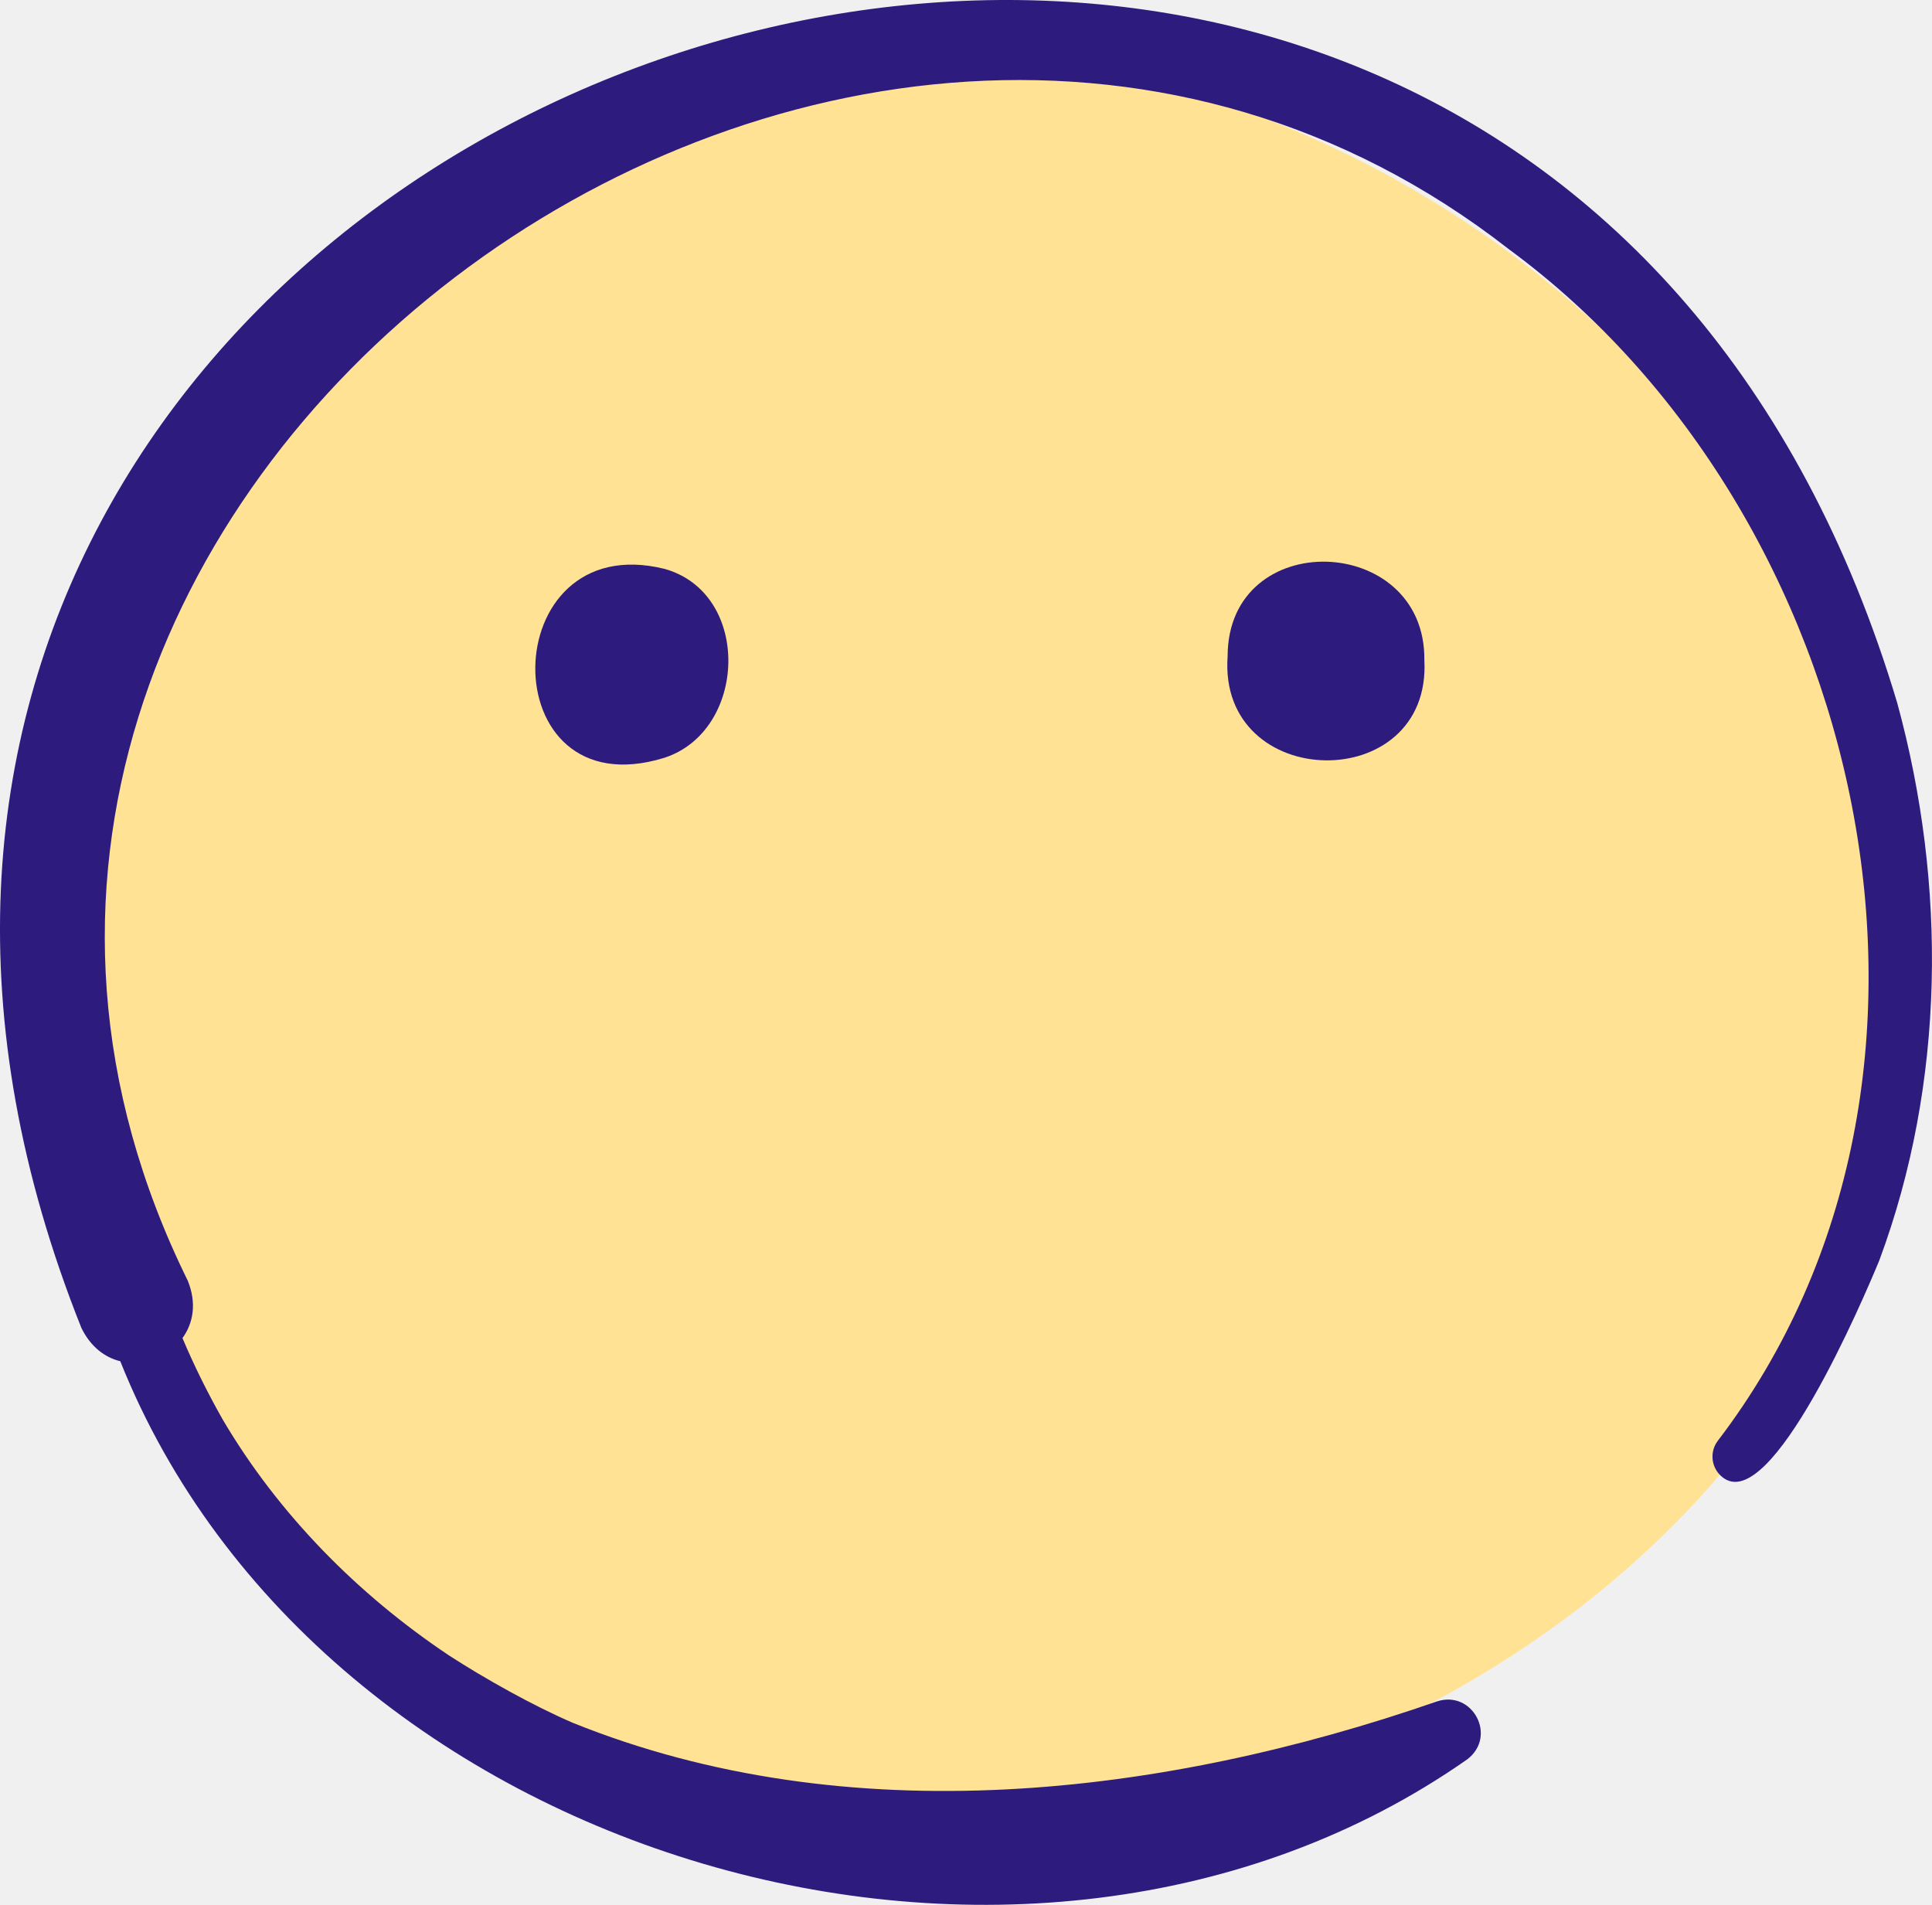
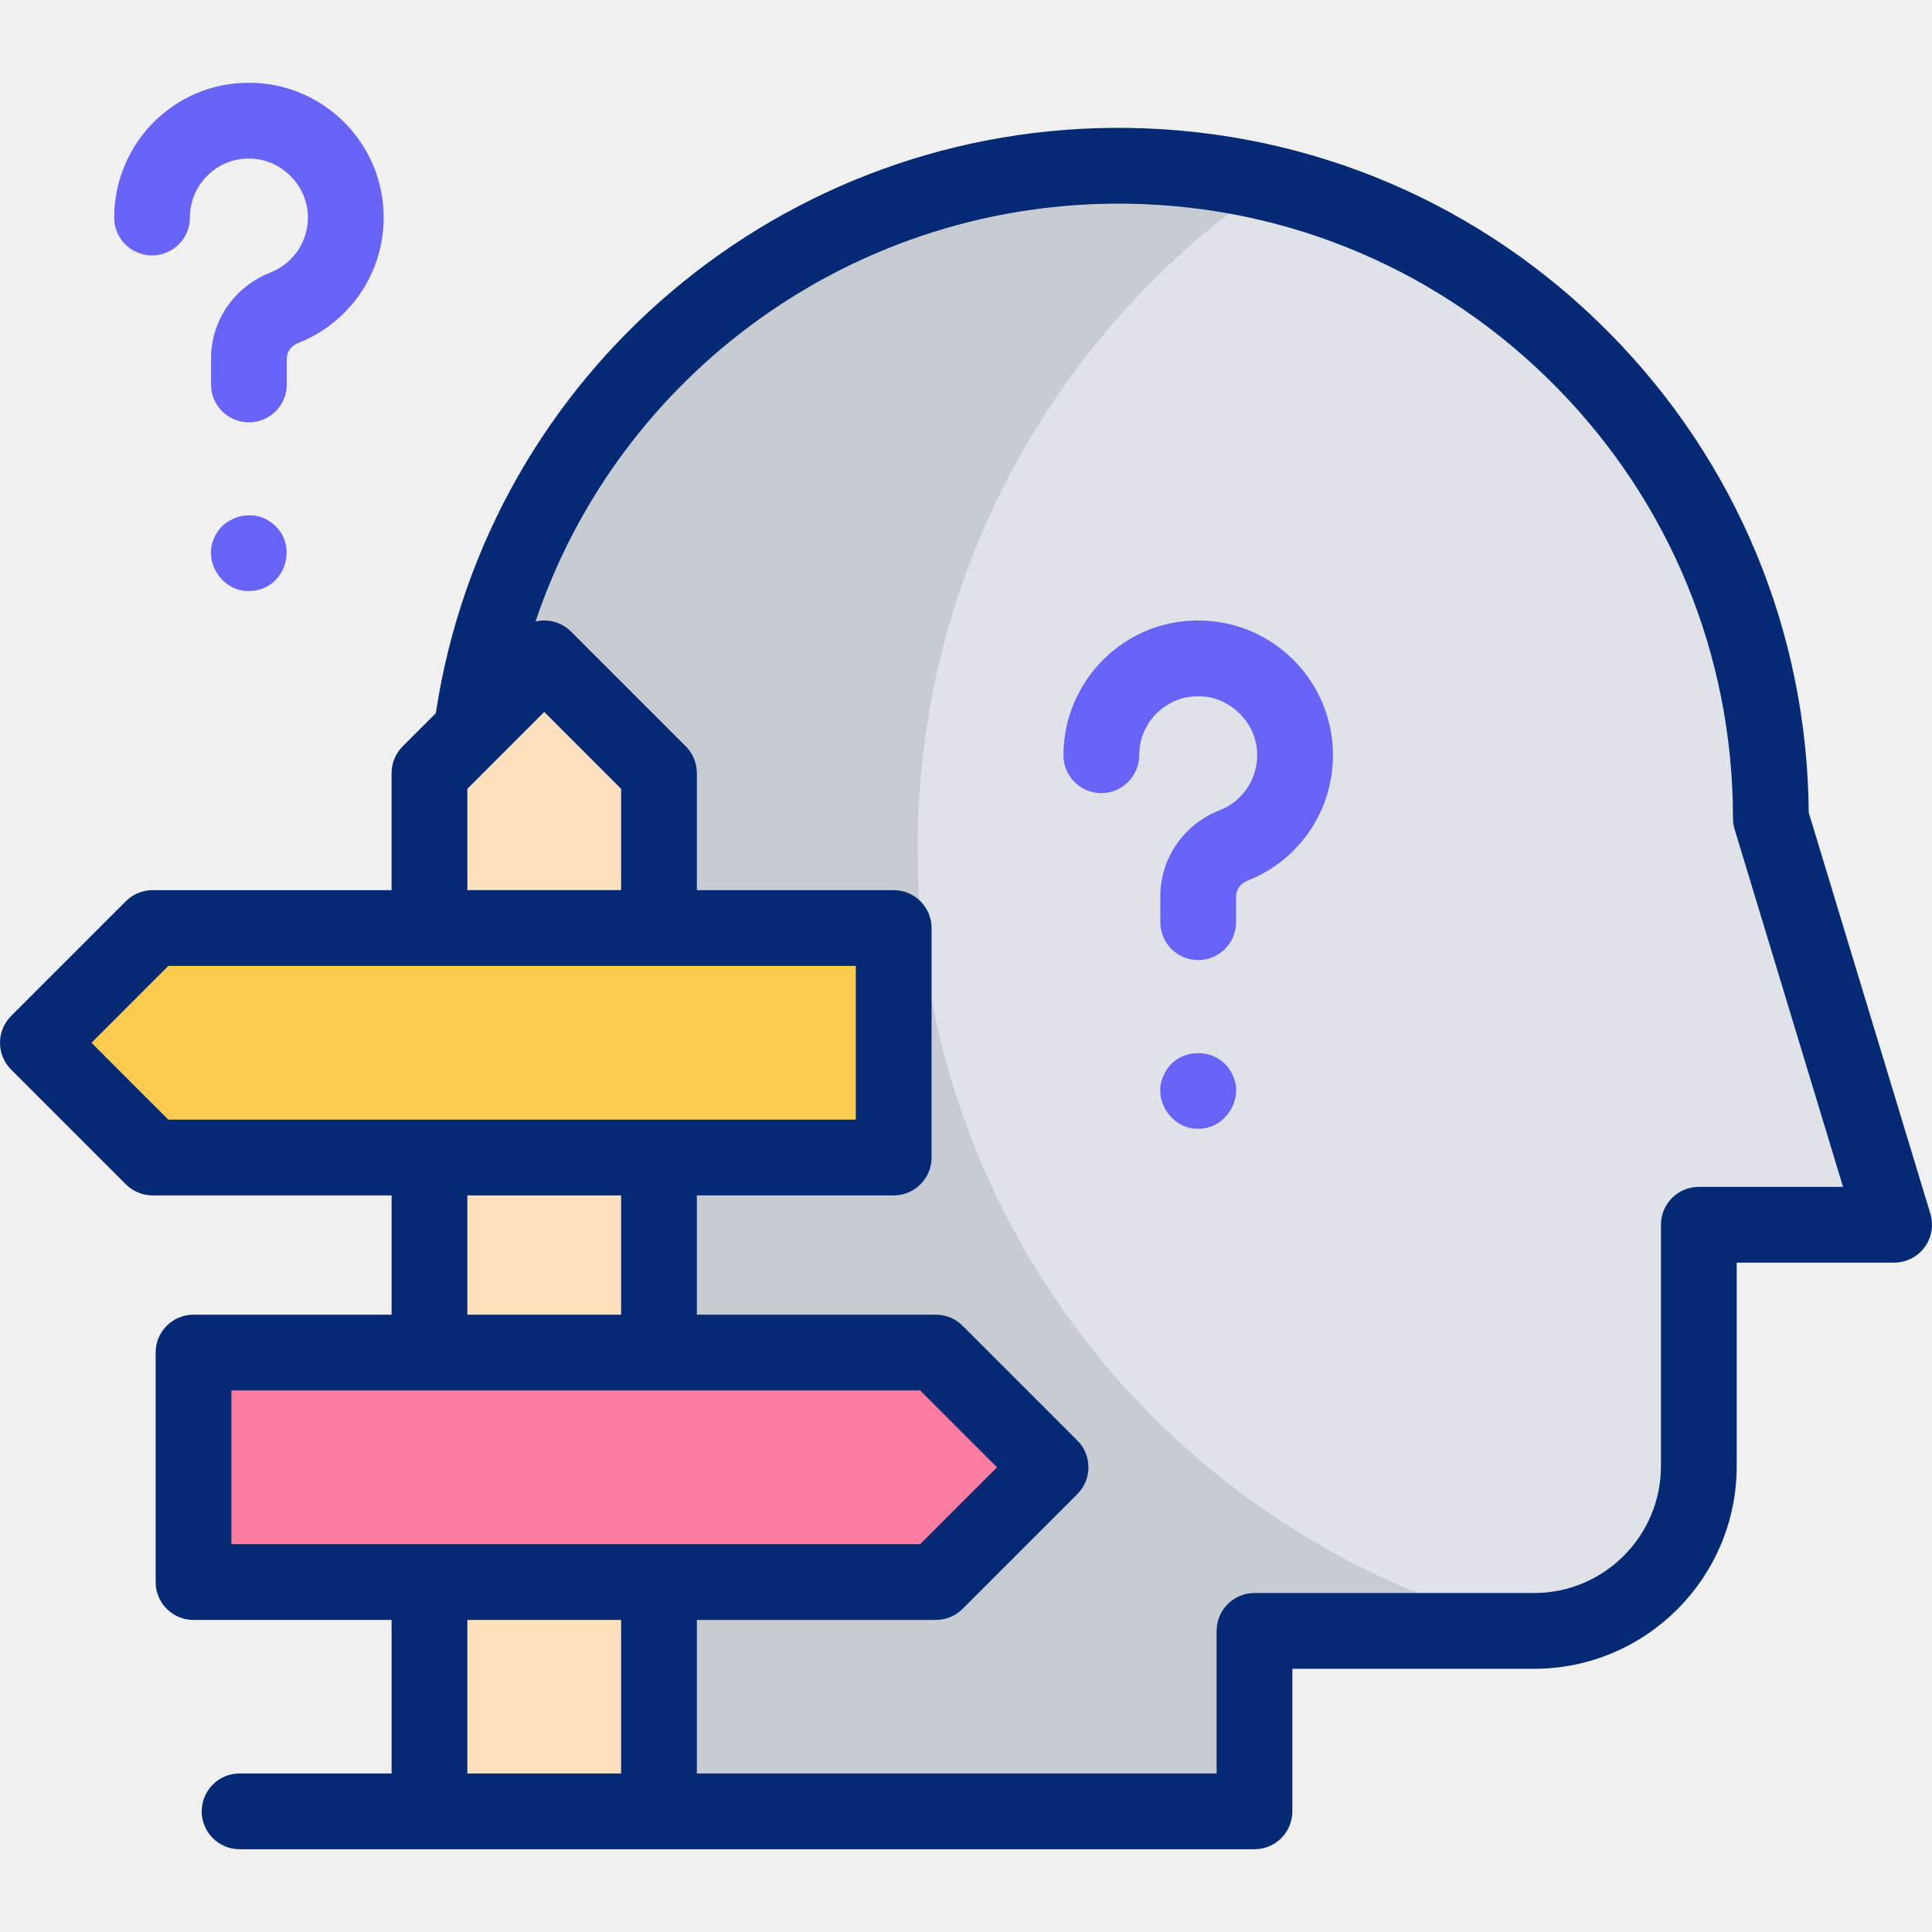
- <svg xmlns="http://www.w3.org/2000/svg" width="142" height="140" viewBox="0 0 142 140" fill="none">
-   <path d="M137.293 55.38C126.518 17.064 77.935 -8.758 41.606 10.522C18.996 28.231 -3.455 53.841 4.188 81.158C30.945 176.791 160.706 128.202 137.293 55.38Z" fill="#FFE293" style="fill:#FFE293;fill:color(display-p3 1 0.886 0.577);fill-opacity:1;" />
-   <path d="M48.812 55.701C54.934 53.729 55.266 43.61 48.844 41.811C36.309 38.717 36.056 59.622 48.812 55.701Z" fill="#2E1B7E" style="fill:#2E1B7E;fill:color(display-p3 0.18 0.106 0.494);fill-opacity:1;" />
-   <path d="M90.229 48.232C89.498 58.258 105.237 58.519 104.689 48.505C104.78 39.176 90.243 38.669 90.229 48.232Z" fill="#2E1B7E" style="fill:#2E1B7E;fill:color(display-p3 0.18 0.106 0.494);fill-opacity:1;" />
-   <path d="M139.447 51.673C110.816 -44.074 -30.525 6.118 5.982 97.599C6.669 99.003 7.719 99.772 8.84 100.047C23.515 136.788 75.389 152.032 107.835 129.311C110.072 127.619 108.232 124.185 105.612 125.051C85.421 132.054 62.333 134.774 42.106 126.624C39.186 125.368 35.663 123.394 32.987 121.661C26.292 117.184 20.469 111.286 16.374 104.34C15.272 102.397 14.277 100.399 13.412 98.346C14.195 97.268 14.479 95.79 13.798 94.121C-14.466 36.764 61.995 -19.84 110.901 18.317C137.224 37.678 146.731 79.079 126.266 105.882C125.623 106.714 125.768 107.916 126.6 108.57C130.164 111.445 136.991 95.393 138.132 92.622C142.977 79.586 143.096 65.029 139.447 51.673Z" fill="#2E1B7E" style="fill:#2E1B7E;fill:color(display-p3 0.18 0.106 0.494);fill-opacity:1;" />
+ <svg xmlns="http://www.w3.org/2000/svg" width="140" height="140" viewBox="0 0 140 140" fill="none">
+   <g clip-path="url(#clip0_3446_5617)">
+     <path d="M43.112 131.257L45.529 114.053C46.813 104.92 45.209 95.605 40.886 87.458C36.23 78.683 33.598 67.958 33.759 58.474C34.204 32.285 55.627 11.594 81.817 12.017C107.573 12.433 128.324 33.442 128.324 59.297L137.254 88.75H123.103V106.243C123.103 112.836 117.758 118.181 111.164 118.181H90.903V131.257H43.112Z" fill="#DFE2E6" style="fill:#DFE2E6;fill:color(display-p3 0.875 0.886 0.902);fill-opacity:1;" />
+     <path d="M66.488 61.502C66.488 41.456 76.617 23.776 92.035 13.299C88.748 12.516 85.329 12.074 81.817 12.017C55.627 11.594 34.204 32.285 33.759 58.474C33.598 67.957 36.23 78.682 40.886 87.458C45.209 95.605 46.813 104.92 45.529 114.053L43.112 131.257H90.903V118.181H111.164C111.204 118.181 111.242 118.179 111.282 118.178C85.6 112.109 66.488 89.038 66.488 61.502Z" fill="#C6CCD1" style="fill:#C6CCD1;fill:color(display-p3 0.776 0.8 0.82);fill-opacity:1;" />
+     <path d="M39.438 47.707L31.122 56.023V131.257H47.753V56.023L39.438 47.707Z" fill="#FDE0BE" style="fill:#FDE0BE;fill:color(display-p3 0.992 0.878 0.745);fill-opacity:1;" />
+     <path d="M76.129 106.327L67.814 114.643H14.023V98.012H67.814L76.129 106.327Z" fill="#FD7DA0" style="fill:#FD7DA0;fill:color(display-p3 0.992 0.49 0.627);fill-opacity:1;" />
+     <path d="M2.745 75.564L11.061 83.879H64.76V67.248H11.061L2.745 75.564Z" fill="#FDCB50" style="fill:#FDCB50;fill:color(display-p3 0.992 0.796 0.314);fill-opacity:1;" />
+     <path d="M139.882 87.954L131.068 58.885C130.963 45.817 125.865 33.511 116.685 24.191C107.42 14.784 95.052 9.485 81.862 9.272C56.78 8.861 35.308 27.041 31.581 51.681L29.18 54.081C28.666 54.596 28.376 55.294 28.376 56.022V64.503H11.06C10.332 64.503 9.634 64.792 9.119 65.307L0.804 73.622C-0.268 74.694 -0.268 76.432 0.804 77.505L9.119 85.82C9.634 86.335 10.332 86.624 11.06 86.624H28.377V95.266H14.023C12.507 95.266 11.278 96.496 11.278 98.012V114.643C11.278 116.159 12.507 117.388 14.023 117.388H28.377V128.512H17.363C15.847 128.512 14.618 129.741 14.618 131.257C14.618 132.774 15.847 134.003 17.363 134.003H90.904C92.419 134.003 93.649 132.774 93.649 131.257V120.927H111.165C119.261 120.927 125.848 114.339 125.848 106.243V91.495H137.255C138.124 91.495 138.942 91.084 139.459 90.386C139.977 89.687 140.134 88.785 139.882 87.954ZM33.867 57.159L39.437 51.589L45.007 57.159V64.502H33.867V57.159ZM6.627 75.563L12.197 69.993H62.014V81.134H12.197L6.627 75.563ZM33.867 86.624H45.007V95.266H33.867V86.624ZM16.768 100.756H66.677L72.247 106.327L66.677 111.897H16.768V100.756ZM33.867 128.512V117.387H45.007V128.512H33.867ZM123.103 86.005C121.587 86.005 120.358 87.234 120.358 88.75V106.243C120.358 111.312 116.234 115.436 111.165 115.436H90.904C89.388 115.436 88.159 116.665 88.159 118.181V128.512H50.497V117.387H67.814C68.541 117.387 69.24 117.098 69.754 116.583L78.07 108.268C79.142 107.196 79.142 105.458 78.07 104.386L69.754 96.07C69.24 95.556 68.541 95.266 67.814 95.266H50.497V86.624H64.76C66.276 86.624 67.505 85.395 67.505 83.879V67.248C67.505 65.732 66.276 64.503 64.76 64.503H50.497V56.022C50.497 55.294 50.208 54.596 49.693 54.081L41.378 45.766C40.681 45.068 39.702 44.828 38.808 45.037C44.855 27.008 62.054 14.452 81.773 14.762C93.515 14.951 104.524 19.668 112.773 28.043C121.031 36.428 125.579 47.527 125.579 59.297C125.579 59.567 125.619 59.835 125.697 60.093L133.554 86.004L123.103 86.005Z" fill="#052A75" style="fill:#052A75;fill:color(display-p3 0.02 0.165 0.459);fill-opacity:1;" />
+     <path d="M86.825 81.79C84.932 81.841 83.512 79.724 84.291 77.994C85.198 75.752 88.452 75.755 89.361 77.994C90.139 79.725 88.716 81.842 86.825 81.79Z" fill="#6864F7" style="fill:#6864F7;fill:color(display-p3 0.408 0.392 0.969);fill-opacity:1;" />
+     <path d="M86.826 69.57C85.31 69.57 84.081 68.341 84.081 66.825V64.956C84.081 62.188 85.771 59.736 88.387 58.709C90.121 58.029 91.208 56.316 91.092 54.449C90.961 52.344 89.21 50.592 87.104 50.461C85.901 50.386 84.767 50.795 83.899 51.611C83.029 52.428 82.551 53.535 82.551 54.727C82.551 56.243 81.322 57.472 79.806 57.472C78.29 57.472 77.061 56.243 77.061 54.727C77.061 52.043 78.183 49.449 80.139 47.611C82.123 45.746 84.714 44.812 87.444 44.981C92.343 45.286 96.267 49.21 96.572 54.109C96.836 58.363 94.353 62.265 90.393 63.82C89.894 64.016 89.571 64.462 89.571 64.956V66.825C89.571 68.341 88.341 69.57 86.826 69.57Z" fill="#6864F7" style="fill:#6864F7;fill:color(display-p3 0.408 0.392 0.969);fill-opacity:1;" />
+     <path d="M18.035 42.826C16.142 42.877 14.724 40.76 15.501 39.03C16.103 37.463 18.189 36.831 19.561 37.797C21.8 39.29 20.724 42.83 18.035 42.826Z" fill="#6864F7" style="fill:#6864F7;fill:color(display-p3 0.408 0.392 0.969);fill-opacity:1;" />
+     <path d="M18.037 30.606C16.52 30.606 15.291 29.377 15.291 27.861V25.992C15.291 23.224 16.982 20.772 19.598 19.745C21.332 19.065 22.419 17.353 22.303 15.485C22.172 13.38 20.421 11.628 18.315 11.497C17.115 11.422 15.978 11.831 15.11 12.647C14.241 13.464 13.762 14.571 13.762 15.763C13.762 17.279 12.533 18.509 11.017 18.509C9.5 18.509 8.271 17.279 8.271 15.763C8.271 13.079 9.393 10.485 11.35 8.647C13.334 6.782 15.928 5.849 18.655 6.017C23.555 6.322 27.479 10.246 27.783 15.146C28.047 19.399 25.564 23.301 21.604 24.856C21.105 25.052 20.782 25.498 20.782 25.992V27.861C20.782 29.377 19.553 30.606 18.037 30.606Z" fill="#6864F7" style="fill:#6864F7;fill:color(display-p3 0.408 0.392 0.969);fill-opacity:1;" />
+   </g>
+   <defs>
+     <clipPath id="clip0_3446_5617">
+       <rect width="140" height="140" fill="white" style="fill:white;fill-opacity:1;" />
+     </clipPath>
+   </defs>
</svg>
